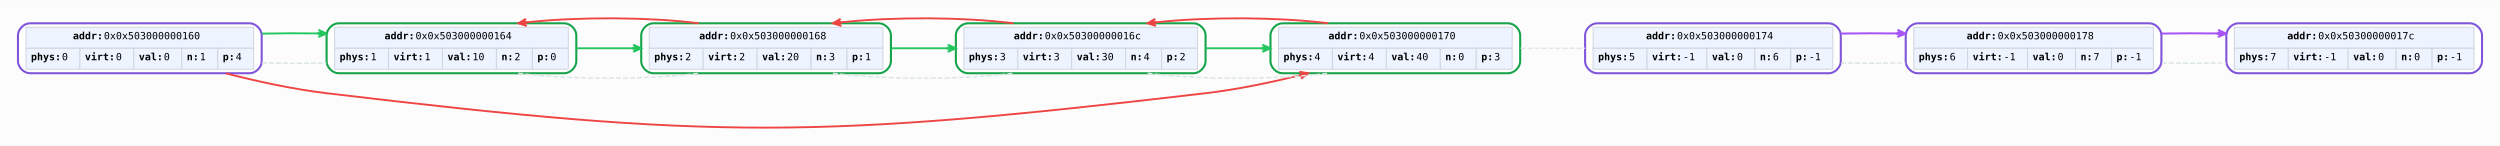
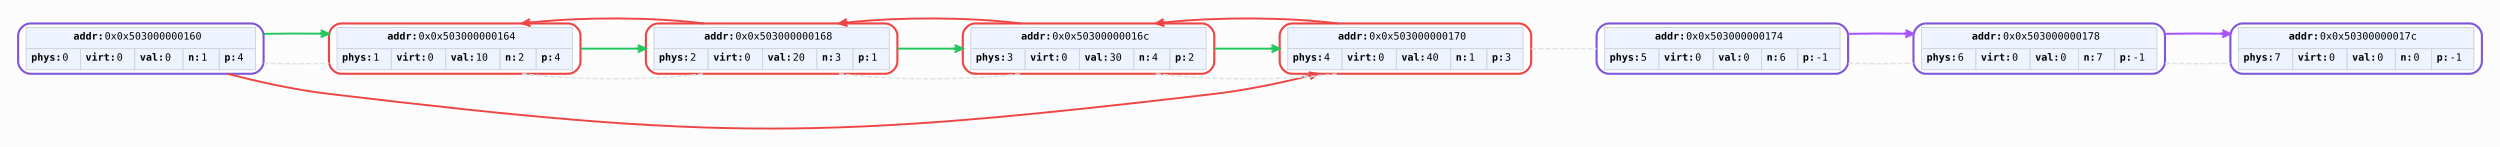
- <svg xmlns="http://www.w3.org/2000/svg" width="2503pt" height="146pt" viewBox="0.00 0.00 2503.00 145.64">
+ <svg xmlns="http://www.w3.org/2000/svg" width="2485pt" height="146pt" viewBox="0.00 0.00 2485.00 145.64">
  <g id="graph0" class="graph" transform="scale(1 1) rotate(0) translate(18 127.64)">
-     <polygon fill="#fcfcfd" stroke="transparent" points="-18,18 -18,-127.64 2485,-127.64 2485,18 -18,18" />
+     <polygon fill="#fcfcfd" stroke="transparent" points="-18,18 -18,-127.64 2467,-127.64 2467,18 -18,18" />
    <g id="node1" class="node">
      <path fill="#ffffff" stroke="#7f56d9" stroke-width="2.1" d="M232,-104.49C232,-104.49 12,-104.49 12,-104.49 6,-104.49 0,-98.49 0,-92.49 0,-92.49 0,-66.49 0,-66.49 0,-60.49 6,-54.49 12,-54.49 12,-54.49 232,-54.49 232,-54.49 238,-54.49 244,-60.49 244,-66.49 244,-66.49 244,-92.49 244,-92.49 244,-98.49 238,-104.49 232,-104.49" />
      <polygon fill="#eef4ff" stroke="transparent" points="8,-79.49 8,-100.49 236,-100.49 236,-79.49 8,-79.49" />
      <polygon fill="none" stroke="#d0d5dd" points="8,-79.49 8,-100.49 236,-100.49 236,-79.49 8,-79.49" />
      <text text-anchor="start" x="55" y="-88.49" font-family="monospace" font-weight="bold" font-size="10.00">addr:</text>
      <text text-anchor="start" x="86" y="-88.49" font-family="monospace" font-size="10.00"> 0x0x503000000160</text>
      <polygon fill="#eef4ff" stroke="transparent" points="8,-58.49 8,-79.49 62,-79.49 62,-58.49 8,-58.49" />
      <polygon fill="none" stroke="#d0d5dd" points="8,-58.49 8,-79.49 62,-79.49 62,-58.49 8,-58.49" />
      <text text-anchor="start" x="13" y="-67.49" font-family="monospace" font-weight="bold" font-size="10.00">phys:</text>
      <text text-anchor="start" x="44" y="-67.49" font-family="monospace" font-size="10.00"> 0</text>
      <polygon fill="#eef4ff" stroke="transparent" points="62,-58.49 62,-79.49 116,-79.49 116,-58.49 62,-58.49" />
      <polygon fill="none" stroke="#d0d5dd" points="62,-58.49 62,-79.49 116,-79.49 116,-58.49 62,-58.49" />
      <text text-anchor="start" x="67" y="-67.49" font-family="monospace" font-weight="bold" font-size="10.00">virt:</text>
      <text text-anchor="start" x="98" y="-67.49" font-family="monospace" font-size="10.00"> 0</text>
      <polygon fill="#eef4ff" stroke="transparent" points="116,-58.49 116,-79.49 164,-79.49 164,-58.49 116,-58.49" />
      <polygon fill="none" stroke="#d0d5dd" points="116,-58.49 116,-79.49 164,-79.49 164,-58.49 116,-58.49" />
      <text text-anchor="start" x="121" y="-67.49" font-family="monospace" font-weight="bold" font-size="10.00">val:</text>
      <text text-anchor="start" x="146" y="-67.49" font-family="monospace" font-size="10.00"> 0</text>
      <polygon fill="#eef4ff" stroke="transparent" points="164,-58.49 164,-79.49 200,-79.49 200,-58.49 164,-58.49" />
      <polygon fill="none" stroke="#d0d5dd" points="164,-58.49 164,-79.49 200,-79.49 200,-58.49 164,-58.49" />
      <text text-anchor="start" x="169" y="-67.49" font-family="monospace" font-weight="bold" font-size="10.00">n:</text>
      <text text-anchor="start" x="182" y="-67.49" font-family="monospace" font-size="10.00"> 1</text>
      <polygon fill="#eef4ff" stroke="transparent" points="200,-58.49 200,-79.49 236,-79.49 236,-58.49 200,-58.49" />
      <polygon fill="none" stroke="#d0d5dd" points="200,-58.49 200,-79.49 236,-79.49 236,-58.49 200,-58.49" />
      <text text-anchor="start" x="205" y="-67.49" font-family="monospace" font-weight="bold" font-size="10.00">p:</text>
      <text text-anchor="start" x="218" y="-67.49" font-family="monospace" font-size="10.00"> 4</text>
    </g>
    <g id="node2" class="node">
-       <path fill="#ffffff" stroke="#16a34a" stroke-width="2.1" d="M547,-104.49C547,-104.49 321,-104.49 321,-104.49 315,-104.49 309,-98.49 309,-92.49 309,-92.49 309,-66.49 309,-66.49 309,-60.49 315,-54.49 321,-54.49 321,-54.49 547,-54.49 547,-54.49 553,-54.49 559,-60.49 559,-66.49 559,-66.49 559,-92.49 559,-92.49 559,-98.49 553,-104.49 547,-104.49" />
+       <path fill="#ffffff" stroke="#ef4444" stroke-width="2.1" d="M547,-104.49C547,-104.49 321,-104.49 321,-104.49 315,-104.49 309,-98.49 309,-92.49 309,-92.49 309,-66.49 309,-66.49 309,-60.49 315,-54.49 321,-54.49 321,-54.49 547,-54.49 547,-54.49 553,-54.49 559,-60.49 559,-66.49 559,-66.49 559,-92.49 559,-92.49 559,-98.49 553,-104.49 547,-104.49" />
      <polygon fill="#eef4ff" stroke="transparent" points="317,-79.49 317,-100.49 551,-100.49 551,-79.49 317,-79.49" />
      <polygon fill="none" stroke="#d0d5dd" points="317,-79.49 317,-100.49 551,-100.49 551,-79.49 317,-79.49" />
      <text text-anchor="start" x="367" y="-88.49" font-family="monospace" font-weight="bold" font-size="10.00">addr:</text>
      <text text-anchor="start" x="398" y="-88.49" font-family="monospace" font-size="10.00"> 0x0x503000000164</text>
      <polygon fill="#eef4ff" stroke="transparent" points="317,-58.49 317,-79.49 371,-79.49 371,-58.49 317,-58.49" />
      <polygon fill="none" stroke="#d0d5dd" points="317,-58.49 317,-79.49 371,-79.49 371,-58.49 317,-58.49" />
      <text text-anchor="start" x="322" y="-67.49" font-family="monospace" font-weight="bold" font-size="10.00">phys:</text>
      <text text-anchor="start" x="353" y="-67.49" font-family="monospace" font-size="10.00"> 1</text>
      <polygon fill="#eef4ff" stroke="transparent" points="371,-58.49 371,-79.49 425,-79.49 425,-58.49 371,-58.49" />
      <polygon fill="none" stroke="#d0d5dd" points="371,-58.49 371,-79.49 425,-79.49 425,-58.49 371,-58.49" />
      <text text-anchor="start" x="376" y="-67.49" font-family="monospace" font-weight="bold" font-size="10.00">virt:</text>
-       <text text-anchor="start" x="407" y="-67.49" font-family="monospace" font-size="10.00"> 1</text>
+       <text text-anchor="start" x="407" y="-67.49" font-family="monospace" font-size="10.00"> 0</text>
      <polygon fill="#eef4ff" stroke="transparent" points="425,-58.49 425,-79.49 479,-79.49 479,-58.49 425,-58.49" />
      <polygon fill="none" stroke="#d0d5dd" points="425,-58.49 425,-79.49 479,-79.49 479,-58.49 425,-58.49" />
      <text text-anchor="start" x="430" y="-67.49" font-family="monospace" font-weight="bold" font-size="10.00">val:</text>
      <text text-anchor="start" x="455" y="-67.49" font-family="monospace" font-size="10.00"> 10</text>
      <polygon fill="#eef4ff" stroke="transparent" points="479,-58.49 479,-79.49 515,-79.49 515,-58.49 479,-58.49" />
      <polygon fill="none" stroke="#d0d5dd" points="479,-58.49 479,-79.49 515,-79.49 515,-58.49 479,-58.49" />
      <text text-anchor="start" x="484" y="-67.49" font-family="monospace" font-weight="bold" font-size="10.00">n:</text>
      <text text-anchor="start" x="497" y="-67.49" font-family="monospace" font-size="10.00"> 2</text>
      <polygon fill="#eef4ff" stroke="transparent" points="515,-58.49 515,-79.49 551,-79.49 551,-58.49 515,-58.49" />
      <polygon fill="none" stroke="#d0d5dd" points="515,-58.49 515,-79.49 551,-79.49 551,-58.49 515,-58.49" />
      <text text-anchor="start" x="520" y="-67.49" font-family="monospace" font-weight="bold" font-size="10.00">p:</text>
-       <text text-anchor="start" x="533" y="-67.49" font-family="monospace" font-size="10.00"> 0</text>
+       <text text-anchor="start" x="533" y="-67.49" font-family="monospace" font-size="10.00"> 4</text>
    </g>
    <g id="edge1" class="edge">
      <path fill="none" stroke="#dce6e3" stroke-width="1.5" stroke-dasharray="5,2" d="M244.19,-64.81C265.41,-64.4 287.53,-64.38 308.84,-64.76" />
    </g>
    <g id="edge8" class="edge">
      <path fill="none" stroke="#22c55e" stroke-width="1.9" d="M244.19,-94.17C262.76,-94.53 282.01,-94.59 300.81,-94.35" />
      <polygon fill="#22c55e" stroke="#22c55e" stroke-width="1.9" points="308.84,-94.22 300.89,-97.94 304.84,-94.73 300.84,-94.8 300.84,-94.35 300.83,-93.9 304.83,-93.83 300.78,-90.75 308.84,-94.22 308.84,-94.22" />
    </g>
    <g id="node5" class="node">
-       <path fill="#ffffff" stroke="#16a34a" stroke-width="2.1" d="M1492,-104.49C1492,-104.49 1266,-104.49 1266,-104.49 1260,-104.49 1254,-98.49 1254,-92.49 1254,-92.49 1254,-66.49 1254,-66.49 1254,-60.49 1260,-54.49 1266,-54.49 1266,-54.49 1492,-54.49 1492,-54.49 1498,-54.49 1504,-60.49 1504,-66.49 1504,-66.49 1504,-92.49 1504,-92.49 1504,-98.49 1498,-104.49 1492,-104.49" />
+       <path fill="#ffffff" stroke="#ef4444" stroke-width="2.1" d="M1492,-104.49C1492,-104.49 1266,-104.49 1266,-104.49 1260,-104.49 1254,-98.49 1254,-92.49 1254,-92.49 1254,-66.49 1254,-66.49 1254,-60.49 1260,-54.49 1266,-54.49 1266,-54.49 1492,-54.49 1492,-54.49 1498,-54.49 1504,-60.49 1504,-66.49 1504,-66.49 1504,-92.49 1504,-92.49 1504,-98.49 1498,-104.49 1492,-104.49" />
      <polygon fill="#eef4ff" stroke="transparent" points="1262,-79.49 1262,-100.49 1496,-100.49 1496,-79.49 1262,-79.49" />
      <polygon fill="none" stroke="#d0d5dd" points="1262,-79.49 1262,-100.49 1496,-100.49 1496,-79.49 1262,-79.49" />
      <text text-anchor="start" x="1312" y="-88.49" font-family="monospace" font-weight="bold" font-size="10.00">addr:</text>
      <text text-anchor="start" x="1343" y="-88.49" font-family="monospace" font-size="10.00"> 0x0x503000000170</text>
      <polygon fill="#eef4ff" stroke="transparent" points="1262,-58.49 1262,-79.49 1316,-79.49 1316,-58.49 1262,-58.49" />
      <polygon fill="none" stroke="#d0d5dd" points="1262,-58.49 1262,-79.49 1316,-79.49 1316,-58.49 1262,-58.49" />
      <text text-anchor="start" x="1267" y="-67.49" font-family="monospace" font-weight="bold" font-size="10.00">phys:</text>
      <text text-anchor="start" x="1298" y="-67.49" font-family="monospace" font-size="10.00"> 4</text>
      <polygon fill="#eef4ff" stroke="transparent" points="1316,-58.49 1316,-79.49 1370,-79.49 1370,-58.49 1316,-58.49" />
      <polygon fill="none" stroke="#d0d5dd" points="1316,-58.49 1316,-79.49 1370,-79.49 1370,-58.49 1316,-58.49" />
      <text text-anchor="start" x="1321" y="-67.49" font-family="monospace" font-weight="bold" font-size="10.00">virt:</text>
-       <text text-anchor="start" x="1352" y="-67.49" font-family="monospace" font-size="10.00"> 4</text>
+       <text text-anchor="start" x="1352" y="-67.49" font-family="monospace" font-size="10.00"> 0</text>
      <polygon fill="#eef4ff" stroke="transparent" points="1370,-58.49 1370,-79.49 1424,-79.49 1424,-58.49 1370,-58.49" />
      <polygon fill="none" stroke="#d0d5dd" points="1370,-58.49 1370,-79.49 1424,-79.49 1424,-58.49 1370,-58.49" />
      <text text-anchor="start" x="1375" y="-67.49" font-family="monospace" font-weight="bold" font-size="10.00">val:</text>
      <text text-anchor="start" x="1400" y="-67.49" font-family="monospace" font-size="10.00"> 40</text>
      <polygon fill="#eef4ff" stroke="transparent" points="1424,-58.49 1424,-79.49 1460,-79.49 1460,-58.49 1424,-58.49" />
      <polygon fill="none" stroke="#d0d5dd" points="1424,-58.49 1424,-79.49 1460,-79.49 1460,-58.49 1424,-58.49" />
      <text text-anchor="start" x="1429" y="-67.49" font-family="monospace" font-weight="bold" font-size="10.00">n:</text>
-       <text text-anchor="start" x="1442" y="-67.49" font-family="monospace" font-size="10.00"> 0</text>
+       <text text-anchor="start" x="1442" y="-67.49" font-family="monospace" font-size="10.00"> 1</text>
      <polygon fill="#eef4ff" stroke="transparent" points="1460,-58.49 1460,-79.49 1496,-79.49 1496,-58.49 1460,-58.49" />
      <polygon fill="none" stroke="#d0d5dd" points="1460,-58.49 1460,-79.49 1496,-79.49 1496,-58.49 1460,-58.49" />
      <text text-anchor="start" x="1465" y="-67.49" font-family="monospace" font-weight="bold" font-size="10.00">p:</text>
      <text text-anchor="start" x="1478" y="-67.49" font-family="monospace" font-size="10.00"> 3</text>
    </g>
    <g id="edge12" class="edge">
      <path fill="none" stroke="#ef4444" stroke-width="1.9" d="M207.88,-54.47C239.34,-46.38 275.52,-38.48 309,-34.49 697.36,11.82 800.56,11.11 1189,-34.49 1220.21,-38.16 1253.74,-45.11 1283.77,-52.48" />
      <polygon fill="#ef4444" stroke="#ef4444" stroke-width="1.9" points="1291.73,-54.47 1283.09,-56.02 1287.74,-53.94 1283.85,-52.97 1283.96,-52.53 1284.07,-52.09 1287.95,-53.06 1284.83,-49.04 1291.73,-54.47 1291.73,-54.47" />
    </g>
    <g id="node3" class="node">
-       <path fill="#ffffff" stroke="#16a34a" stroke-width="2.1" d="M862,-104.49C862,-104.49 636,-104.49 636,-104.49 630,-104.49 624,-98.49 624,-92.49 624,-92.49 624,-66.49 624,-66.49 624,-60.49 630,-54.49 636,-54.49 636,-54.49 862,-54.49 862,-54.49 868,-54.49 874,-60.49 874,-66.49 874,-66.49 874,-92.49 874,-92.49 874,-98.49 868,-104.49 862,-104.49" />
+       <path fill="#ffffff" stroke="#ef4444" stroke-width="2.1" d="M862,-104.49C862,-104.49 636,-104.49 636,-104.49 630,-104.49 624,-98.49 624,-92.49 624,-92.49 624,-66.49 624,-66.49 624,-60.49 630,-54.49 636,-54.49 636,-54.49 862,-54.49 862,-54.49 868,-54.49 874,-60.49 874,-66.49 874,-66.49 874,-92.49 874,-92.49 874,-98.49 868,-104.49 862,-104.49" />
      <polygon fill="#eef4ff" stroke="transparent" points="632,-79.49 632,-100.49 866,-100.49 866,-79.49 632,-79.49" />
      <polygon fill="none" stroke="#d0d5dd" points="632,-79.49 632,-100.49 866,-100.49 866,-79.49 632,-79.49" />
      <text text-anchor="start" x="682" y="-88.49" font-family="monospace" font-weight="bold" font-size="10.00">addr:</text>
      <text text-anchor="start" x="713" y="-88.49" font-family="monospace" font-size="10.00"> 0x0x503000000168</text>
      <polygon fill="#eef4ff" stroke="transparent" points="632,-58.49 632,-79.49 686,-79.49 686,-58.49 632,-58.49" />
      <polygon fill="none" stroke="#d0d5dd" points="632,-58.49 632,-79.49 686,-79.49 686,-58.49 632,-58.49" />
      <text text-anchor="start" x="637" y="-67.49" font-family="monospace" font-weight="bold" font-size="10.00">phys:</text>
      <text text-anchor="start" x="668" y="-67.49" font-family="monospace" font-size="10.00"> 2</text>
      <polygon fill="#eef4ff" stroke="transparent" points="686,-58.49 686,-79.49 740,-79.49 740,-58.49 686,-58.49" />
      <polygon fill="none" stroke="#d0d5dd" points="686,-58.49 686,-79.49 740,-79.49 740,-58.49 686,-58.49" />
      <text text-anchor="start" x="691" y="-67.49" font-family="monospace" font-weight="bold" font-size="10.00">virt:</text>
-       <text text-anchor="start" x="722" y="-67.49" font-family="monospace" font-size="10.00"> 2</text>
+       <text text-anchor="start" x="722" y="-67.49" font-family="monospace" font-size="10.00"> 0</text>
      <polygon fill="#eef4ff" stroke="transparent" points="740,-58.49 740,-79.49 794,-79.49 794,-58.49 740,-58.49" />
      <polygon fill="none" stroke="#d0d5dd" points="740,-58.49 740,-79.49 794,-79.49 794,-58.49 740,-58.49" />
      <text text-anchor="start" x="745" y="-67.49" font-family="monospace" font-weight="bold" font-size="10.00">val:</text>
      <text text-anchor="start" x="770" y="-67.49" font-family="monospace" font-size="10.00"> 20</text>
      <polygon fill="#eef4ff" stroke="transparent" points="794,-58.49 794,-79.49 830,-79.49 830,-58.49 794,-58.49" />
      <polygon fill="none" stroke="#d0d5dd" points="794,-58.49 794,-79.49 830,-79.49 830,-58.49 794,-58.49" />
      <text text-anchor="start" x="799" y="-67.49" font-family="monospace" font-weight="bold" font-size="10.00">n:</text>
      <text text-anchor="start" x="812" y="-67.49" font-family="monospace" font-size="10.00"> 3</text>
      <polygon fill="#eef4ff" stroke="transparent" points="830,-58.49 830,-79.49 866,-79.49 866,-58.49 830,-58.49" />
      <polygon fill="none" stroke="#d0d5dd" points="830,-58.49 830,-79.49 866,-79.49 866,-58.49 830,-58.49" />
      <text text-anchor="start" x="835" y="-67.49" font-family="monospace" font-weight="bold" font-size="10.00">p:</text>
      <text text-anchor="start" x="848" y="-67.49" font-family="monospace" font-size="10.00"> 1</text>
    </g>
    <g id="edge2" class="edge">
      <path fill="none" stroke="#dce6e3" stroke-width="1.5" stroke-dasharray="5,2" d="M501,-54.49C554.18,-47.83 628.6,-47.82 681.82,-54.47" />
    </g>
    <g id="edge9" class="edge">
      <path fill="none" stroke="#22c55e" stroke-width="1.9" d="M559.16,-79.49C577.82,-79.49 597.13,-79.49 615.96,-79.49" />
      <polygon fill="#22c55e" stroke="#22c55e" stroke-width="1.9" points="623.99,-79.49 615.99,-83.09 619.99,-79.94 615.99,-79.94 615.99,-79.49 615.99,-79.04 619.99,-79.04 615.99,-75.89 623.99,-79.49 623.99,-79.49" />
    </g>
    <g id="edge13" class="edge">
      <path fill="none" stroke="#ef4444" stroke-width="1.9" d="M681.82,-104.51C631.3,-110.82 561.68,-111.13 509.26,-105.45" />
      <polygon fill="#ef4444" stroke="#ef4444" stroke-width="1.9" points="501,-104.49 509.36,-101.84 505.02,-104.51 509,-104.97 508.94,-105.42 508.89,-105.87 504.92,-105.4 508.53,-108.99 501,-104.49 501,-104.49" />
    </g>
    <g id="node4" class="node">
-       <path fill="#ffffff" stroke="#16a34a" stroke-width="2.1" d="M1177,-104.49C1177,-104.49 951,-104.49 951,-104.49 945,-104.49 939,-98.49 939,-92.49 939,-92.49 939,-66.49 939,-66.49 939,-60.49 945,-54.49 951,-54.49 951,-54.49 1177,-54.49 1177,-54.49 1183,-54.49 1189,-60.49 1189,-66.49 1189,-66.49 1189,-92.49 1189,-92.49 1189,-98.49 1183,-104.49 1177,-104.49" />
+       <path fill="#ffffff" stroke="#ef4444" stroke-width="2.1" d="M1177,-104.49C1177,-104.49 951,-104.49 951,-104.49 945,-104.49 939,-98.49 939,-92.49 939,-92.49 939,-66.49 939,-66.49 939,-60.49 945,-54.49 951,-54.49 951,-54.49 1177,-54.49 1177,-54.49 1183,-54.49 1189,-60.49 1189,-66.49 1189,-66.49 1189,-92.49 1189,-92.49 1189,-98.49 1183,-104.49 1177,-104.49" />
      <polygon fill="#eef4ff" stroke="transparent" points="947,-79.49 947,-100.49 1181,-100.49 1181,-79.49 947,-79.49" />
      <polygon fill="none" stroke="#d0d5dd" points="947,-79.49 947,-100.49 1181,-100.49 1181,-79.49 947,-79.49" />
      <text text-anchor="start" x="997" y="-88.49" font-family="monospace" font-weight="bold" font-size="10.00">addr:</text>
      <text text-anchor="start" x="1028" y="-88.49" font-family="monospace" font-size="10.00"> 0x0x50300000016c</text>
      <polygon fill="#eef4ff" stroke="transparent" points="947,-58.49 947,-79.49 1001,-79.49 1001,-58.49 947,-58.49" />
      <polygon fill="none" stroke="#d0d5dd" points="947,-58.49 947,-79.49 1001,-79.49 1001,-58.49 947,-58.49" />
      <text text-anchor="start" x="952" y="-67.49" font-family="monospace" font-weight="bold" font-size="10.00">phys:</text>
      <text text-anchor="start" x="983" y="-67.49" font-family="monospace" font-size="10.00"> 3</text>
      <polygon fill="#eef4ff" stroke="transparent" points="1001,-58.49 1001,-79.49 1055,-79.49 1055,-58.49 1001,-58.49" />
      <polygon fill="none" stroke="#d0d5dd" points="1001,-58.49 1001,-79.49 1055,-79.49 1055,-58.49 1001,-58.49" />
      <text text-anchor="start" x="1006" y="-67.49" font-family="monospace" font-weight="bold" font-size="10.00">virt:</text>
-       <text text-anchor="start" x="1037" y="-67.49" font-family="monospace" font-size="10.00"> 3</text>
+       <text text-anchor="start" x="1037" y="-67.49" font-family="monospace" font-size="10.00"> 0</text>
      <polygon fill="#eef4ff" stroke="transparent" points="1055,-58.49 1055,-79.49 1109,-79.49 1109,-58.49 1055,-58.49" />
      <polygon fill="none" stroke="#d0d5dd" points="1055,-58.49 1055,-79.49 1109,-79.49 1109,-58.49 1055,-58.49" />
      <text text-anchor="start" x="1060" y="-67.49" font-family="monospace" font-weight="bold" font-size="10.00">val:</text>
      <text text-anchor="start" x="1085" y="-67.49" font-family="monospace" font-size="10.00"> 30</text>
      <polygon fill="#eef4ff" stroke="transparent" points="1109,-58.49 1109,-79.49 1145,-79.49 1145,-58.49 1109,-58.49" />
      <polygon fill="none" stroke="#d0d5dd" points="1109,-58.49 1109,-79.49 1145,-79.49 1145,-58.49 1109,-58.49" />
      <text text-anchor="start" x="1114" y="-67.49" font-family="monospace" font-weight="bold" font-size="10.00">n:</text>
      <text text-anchor="start" x="1127" y="-67.49" font-family="monospace" font-size="10.00"> 4</text>
      <polygon fill="#eef4ff" stroke="transparent" points="1145,-58.49 1145,-79.49 1181,-79.49 1181,-58.49 1145,-58.49" />
      <polygon fill="none" stroke="#d0d5dd" points="1145,-58.49 1145,-79.49 1181,-79.49 1181,-58.49 1145,-58.49" />
      <text text-anchor="start" x="1150" y="-67.49" font-family="monospace" font-weight="bold" font-size="10.00">p:</text>
      <text text-anchor="start" x="1163" y="-67.49" font-family="monospace" font-size="10.00"> 2</text>
    </g>
    <g id="edge3" class="edge">
      <path fill="none" stroke="#dce6e3" stroke-width="1.5" stroke-dasharray="5,2" d="M816,-54.49C869.18,-47.83 943.6,-47.82 996.82,-54.47" />
    </g>
    <g id="edge10" class="edge">
      <path fill="none" stroke="#22c55e" stroke-width="1.9" d="M874.16,-79.49C892.82,-79.49 912.13,-79.49 930.96,-79.49" />
      <polygon fill="#22c55e" stroke="#22c55e" stroke-width="1.9" points="938.99,-79.49 930.99,-83.09 934.99,-79.94 930.99,-79.94 930.99,-79.49 930.99,-79.04 934.99,-79.04 930.99,-75.89 938.99,-79.49 938.99,-79.49" />
    </g>
    <g id="edge14" class="edge">
      <path fill="none" stroke="#ef4444" stroke-width="1.9" d="M996.82,-104.51C946.3,-110.82 876.68,-111.13 824.26,-105.45" />
      <polygon fill="#ef4444" stroke="#ef4444" stroke-width="1.9" points="816,-104.49 824.36,-101.84 820.02,-104.51 824,-104.97 823.94,-105.42 823.89,-105.87 819.92,-105.4 823.53,-108.99 816,-104.49 816,-104.49" />
    </g>
    <g id="edge4" class="edge">
      <path fill="none" stroke="#dce6e3" stroke-width="1.5" stroke-dasharray="5,2" d="M1131,-54.49C1184.18,-47.83 1258.6,-47.82 1311.82,-54.47" />
    </g>
    <g id="edge11" class="edge">
      <path fill="none" stroke="#22c55e" stroke-width="1.9" d="M1189.16,-79.49C1207.82,-79.49 1227.13,-79.49 1245.96,-79.49" />
      <polygon fill="#22c55e" stroke="#22c55e" stroke-width="1.9" points="1253.99,-79.49 1245.99,-83.09 1249.99,-79.94 1245.99,-79.94 1245.99,-79.49 1245.99,-79.04 1249.99,-79.04 1245.99,-75.89 1253.99,-79.49 1253.99,-79.49" />
    </g>
    <g id="edge15" class="edge">
      <path fill="none" stroke="#ef4444" stroke-width="1.9" d="M1311.82,-104.51C1261.3,-110.82 1191.68,-111.13 1139.26,-105.45" />
      <polygon fill="#ef4444" stroke="#ef4444" stroke-width="1.9" points="1131,-104.49 1139.36,-101.84 1135.02,-104.51 1139,-104.97 1138.94,-105.42 1138.89,-105.87 1134.92,-105.4 1138.53,-108.99 1131,-104.49 1131,-104.49" />
    </g>
    <g id="node6" class="node">
-       <path fill="#ffffff" stroke="#7f56d9" stroke-width="2.1" d="M1813,-104.49C1813,-104.49 1581,-104.49 1581,-104.49 1575,-104.49 1569,-98.49 1569,-92.49 1569,-92.49 1569,-66.49 1569,-66.49 1569,-60.49 1575,-54.49 1581,-54.49 1581,-54.49 1813,-54.49 1813,-54.49 1819,-54.49 1825,-60.49 1825,-66.49 1825,-66.49 1825,-92.49 1825,-92.49 1825,-98.49 1819,-104.49 1813,-104.49" />
-       <polygon fill="#eef4ff" stroke="transparent" points="1577,-79.49 1577,-100.49 1817,-100.49 1817,-79.49 1577,-79.49" />
-       <polygon fill="none" stroke="#d0d5dd" points="1577,-79.49 1577,-100.49 1817,-100.49 1817,-79.49 1577,-79.49" />
-       <text text-anchor="start" x="1630" y="-88.49" font-family="monospace" font-weight="bold" font-size="10.00">addr:</text>
-       <text text-anchor="start" x="1661" y="-88.49" font-family="monospace" font-size="10.00"> 0x0x503000000174</text>
+       <path fill="#ffffff" stroke="#7f56d9" stroke-width="2.1" d="M1807,-104.49C1807,-104.49 1581,-104.49 1581,-104.49 1575,-104.49 1569,-98.49 1569,-92.49 1569,-92.49 1569,-66.49 1569,-66.49 1569,-60.49 1575,-54.49 1581,-54.49 1581,-54.49 1807,-54.49 1807,-54.49 1813,-54.49 1819,-60.49 1819,-66.49 1819,-66.49 1819,-92.49 1819,-92.49 1819,-98.49 1813,-104.49 1807,-104.49" />
+       <polygon fill="#eef4ff" stroke="transparent" points="1577,-79.49 1577,-100.49 1811,-100.49 1811,-79.49 1577,-79.49" />
+       <polygon fill="none" stroke="#d0d5dd" points="1577,-79.49 1577,-100.49 1811,-100.49 1811,-79.49 1577,-79.49" />
+       <text text-anchor="start" x="1627" y="-88.49" font-family="monospace" font-weight="bold" font-size="10.00">addr:</text>
+       <text text-anchor="start" x="1658" y="-88.49" font-family="monospace" font-size="10.00"> 0x0x503000000174</text>
      <polygon fill="#eef4ff" stroke="transparent" points="1577,-58.49 1577,-79.49 1631,-79.49 1631,-58.49 1577,-58.49" />
      <polygon fill="none" stroke="#d0d5dd" points="1577,-58.49 1577,-79.49 1631,-79.49 1631,-58.49 1577,-58.49" />
      <text text-anchor="start" x="1582" y="-67.49" font-family="monospace" font-weight="bold" font-size="10.00">phys:</text>
      <text text-anchor="start" x="1613" y="-67.49" font-family="monospace" font-size="10.00"> 5</text>
-       <polygon fill="#eef4ff" stroke="transparent" points="1631,-58.49 1631,-79.49 1691,-79.49 1691,-58.49 1631,-58.49" />
-       <polygon fill="none" stroke="#d0d5dd" points="1631,-58.49 1631,-79.49 1691,-79.49 1691,-58.49 1631,-58.49" />
+       <polygon fill="#eef4ff" stroke="transparent" points="1631,-58.49 1631,-79.49 1685,-79.49 1685,-58.49 1631,-58.49" />
+       <polygon fill="none" stroke="#d0d5dd" points="1631,-58.49 1631,-79.49 1685,-79.49 1685,-58.49 1631,-58.49" />
      <text text-anchor="start" x="1636" y="-67.49" font-family="monospace" font-weight="bold" font-size="10.00">virt:</text>
-       <text text-anchor="start" x="1667" y="-67.49" font-family="monospace" font-size="10.00"> -1</text>
-       <polygon fill="#eef4ff" stroke="transparent" points="1691,-58.49 1691,-79.49 1739,-79.49 1739,-58.49 1691,-58.49" />
-       <polygon fill="none" stroke="#d0d5dd" points="1691,-58.49 1691,-79.49 1739,-79.49 1739,-58.49 1691,-58.49" />
-       <text text-anchor="start" x="1696" y="-67.49" font-family="monospace" font-weight="bold" font-size="10.00">val:</text>
-       <text text-anchor="start" x="1721" y="-67.49" font-family="monospace" font-size="10.00"> 0</text>
-       <polygon fill="#eef4ff" stroke="transparent" points="1739,-58.49 1739,-79.49 1775,-79.49 1775,-58.49 1739,-58.49" />
-       <polygon fill="none" stroke="#d0d5dd" points="1739,-58.49 1739,-79.49 1775,-79.49 1775,-58.49 1739,-58.49" />
-       <text text-anchor="start" x="1744" y="-67.49" font-family="monospace" font-weight="bold" font-size="10.00">n:</text>
-       <text text-anchor="start" x="1757" y="-67.49" font-family="monospace" font-size="10.00"> 6</text>
-       <polygon fill="#eef4ff" stroke="transparent" points="1775,-58.49 1775,-79.49 1817,-79.49 1817,-58.49 1775,-58.49" />
-       <polygon fill="none" stroke="#d0d5dd" points="1775,-58.49 1775,-79.49 1817,-79.49 1817,-58.49 1775,-58.49" />
-       <text text-anchor="start" x="1780" y="-67.49" font-family="monospace" font-weight="bold" font-size="10.00">p:</text>
-       <text text-anchor="start" x="1793" y="-67.49" font-family="monospace" font-size="10.00"> -1</text>
+       <text text-anchor="start" x="1667" y="-67.49" font-family="monospace" font-size="10.00"> 0</text>
+       <polygon fill="#eef4ff" stroke="transparent" points="1685,-58.49 1685,-79.49 1733,-79.49 1733,-58.49 1685,-58.49" />
+       <polygon fill="none" stroke="#d0d5dd" points="1685,-58.49 1685,-79.49 1733,-79.49 1733,-58.49 1685,-58.49" />
+       <text text-anchor="start" x="1690" y="-67.49" font-family="monospace" font-weight="bold" font-size="10.00">val:</text>
+       <text text-anchor="start" x="1715" y="-67.49" font-family="monospace" font-size="10.00"> 0</text>
+       <polygon fill="#eef4ff" stroke="transparent" points="1733,-58.49 1733,-79.49 1769,-79.49 1769,-58.49 1733,-58.49" />
+       <polygon fill="none" stroke="#d0d5dd" points="1733,-58.49 1733,-79.49 1769,-79.49 1769,-58.49 1733,-58.49" />
+       <text text-anchor="start" x="1738" y="-67.49" font-family="monospace" font-weight="bold" font-size="10.00">n:</text>
+       <text text-anchor="start" x="1751" y="-67.49" font-family="monospace" font-size="10.00"> 6</text>
+       <polygon fill="#eef4ff" stroke="transparent" points="1769,-58.49 1769,-79.49 1811,-79.49 1811,-58.49 1769,-58.49" />
+       <polygon fill="none" stroke="#d0d5dd" points="1769,-58.49 1769,-79.49 1811,-79.49 1811,-58.49 1769,-58.49" />
+       <text text-anchor="start" x="1774" y="-67.49" font-family="monospace" font-weight="bold" font-size="10.00">p:</text>
+       <text text-anchor="start" x="1787" y="-67.49" font-family="monospace" font-size="10.00"> -1</text>
    </g>
    <g id="edge5" class="edge">
-       <path fill="none" stroke="#dce6e3" stroke-width="1.5" stroke-dasharray="5,2" d="M1504.44,-79.49C1525.6,-79.49 1547.59,-79.49 1568.82,-79.49" />
+       <path fill="none" stroke="#dce6e3" stroke-width="1.5" stroke-dasharray="5,2" d="M1504.16,-79.49C1525.49,-79.49 1547.66,-79.49 1568.99,-79.49" />
    </g>
    <g id="node7" class="node">
-       <path fill="#ffffff" stroke="#7f56d9" stroke-width="2.1" d="M2134,-104.49C2134,-104.49 1902,-104.49 1902,-104.49 1896,-104.49 1890,-98.49 1890,-92.49 1890,-92.49 1890,-66.49 1890,-66.49 1890,-60.49 1896,-54.49 1902,-54.49 1902,-54.49 2134,-54.49 2134,-54.49 2140,-54.49 2146,-60.49 2146,-66.49 2146,-66.49 2146,-92.49 2146,-92.49 2146,-98.49 2140,-104.49 2134,-104.49" />
-       <polygon fill="#eef4ff" stroke="transparent" points="1898,-79.49 1898,-100.49 2138,-100.49 2138,-79.49 1898,-79.49" />
-       <polygon fill="none" stroke="#d0d5dd" points="1898,-79.49 1898,-100.49 2138,-100.49 2138,-79.49 1898,-79.49" />
-       <text text-anchor="start" x="1951" y="-88.49" font-family="monospace" font-weight="bold" font-size="10.00">addr:</text>
-       <text text-anchor="start" x="1982" y="-88.49" font-family="monospace" font-size="10.00"> 0x0x503000000178</text>
-       <polygon fill="#eef4ff" stroke="transparent" points="1898,-58.49 1898,-79.49 1952,-79.49 1952,-58.49 1898,-58.49" />
-       <polygon fill="none" stroke="#d0d5dd" points="1898,-58.49 1898,-79.49 1952,-79.49 1952,-58.49 1898,-58.49" />
-       <text text-anchor="start" x="1903" y="-67.49" font-family="monospace" font-weight="bold" font-size="10.00">phys:</text>
-       <text text-anchor="start" x="1934" y="-67.49" font-family="monospace" font-size="10.00"> 6</text>
-       <polygon fill="#eef4ff" stroke="transparent" points="1952,-58.49 1952,-79.49 2012,-79.49 2012,-58.49 1952,-58.49" />
-       <polygon fill="none" stroke="#d0d5dd" points="1952,-58.49 1952,-79.49 2012,-79.49 2012,-58.49 1952,-58.49" />
-       <text text-anchor="start" x="1957" y="-67.49" font-family="monospace" font-weight="bold" font-size="10.00">virt:</text>
-       <text text-anchor="start" x="1988" y="-67.49" font-family="monospace" font-size="10.00"> -1</text>
-       <polygon fill="#eef4ff" stroke="transparent" points="2012,-58.49 2012,-79.49 2060,-79.49 2060,-58.49 2012,-58.49" />
-       <polygon fill="none" stroke="#d0d5dd" points="2012,-58.49 2012,-79.49 2060,-79.49 2060,-58.49 2012,-58.49" />
-       <text text-anchor="start" x="2017" y="-67.49" font-family="monospace" font-weight="bold" font-size="10.00">val:</text>
-       <text text-anchor="start" x="2042" y="-67.49" font-family="monospace" font-size="10.00"> 0</text>
-       <polygon fill="#eef4ff" stroke="transparent" points="2060,-58.49 2060,-79.49 2096,-79.49 2096,-58.49 2060,-58.49" />
-       <polygon fill="none" stroke="#d0d5dd" points="2060,-58.49 2060,-79.49 2096,-79.49 2096,-58.49 2060,-58.49" />
-       <text text-anchor="start" x="2065" y="-67.49" font-family="monospace" font-weight="bold" font-size="10.00">n:</text>
-       <text text-anchor="start" x="2078" y="-67.49" font-family="monospace" font-size="10.00"> 7</text>
-       <polygon fill="#eef4ff" stroke="transparent" points="2096,-58.49 2096,-79.49 2138,-79.49 2138,-58.49 2096,-58.49" />
-       <polygon fill="none" stroke="#d0d5dd" points="2096,-58.49 2096,-79.49 2138,-79.49 2138,-58.49 2096,-58.49" />
-       <text text-anchor="start" x="2101" y="-67.49" font-family="monospace" font-weight="bold" font-size="10.00">p:</text>
-       <text text-anchor="start" x="2114" y="-67.49" font-family="monospace" font-size="10.00"> -1</text>
+       <path fill="#ffffff" stroke="#7f56d9" stroke-width="2.1" d="M2122,-104.49C2122,-104.49 1896,-104.49 1896,-104.49 1890,-104.49 1884,-98.49 1884,-92.49 1884,-92.49 1884,-66.49 1884,-66.49 1884,-60.49 1890,-54.49 1896,-54.49 1896,-54.49 2122,-54.49 2122,-54.49 2128,-54.49 2134,-60.49 2134,-66.49 2134,-66.49 2134,-92.49 2134,-92.49 2134,-98.49 2128,-104.49 2122,-104.49" />
+       <polygon fill="#eef4ff" stroke="transparent" points="1892,-79.49 1892,-100.49 2126,-100.49 2126,-79.49 1892,-79.49" />
+       <polygon fill="none" stroke="#d0d5dd" points="1892,-79.49 1892,-100.49 2126,-100.49 2126,-79.49 1892,-79.49" />
+       <text text-anchor="start" x="1942" y="-88.49" font-family="monospace" font-weight="bold" font-size="10.00">addr:</text>
+       <text text-anchor="start" x="1973" y="-88.49" font-family="monospace" font-size="10.00"> 0x0x503000000178</text>
+       <polygon fill="#eef4ff" stroke="transparent" points="1892,-58.49 1892,-79.49 1946,-79.49 1946,-58.49 1892,-58.49" />
+       <polygon fill="none" stroke="#d0d5dd" points="1892,-58.49 1892,-79.49 1946,-79.49 1946,-58.49 1892,-58.49" />
+       <text text-anchor="start" x="1897" y="-67.49" font-family="monospace" font-weight="bold" font-size="10.00">phys:</text>
+       <text text-anchor="start" x="1928" y="-67.49" font-family="monospace" font-size="10.00"> 6</text>
+       <polygon fill="#eef4ff" stroke="transparent" points="1946,-58.49 1946,-79.49 2000,-79.49 2000,-58.49 1946,-58.49" />
+       <polygon fill="none" stroke="#d0d5dd" points="1946,-58.49 1946,-79.49 2000,-79.49 2000,-58.49 1946,-58.49" />
+       <text text-anchor="start" x="1951" y="-67.49" font-family="monospace" font-weight="bold" font-size="10.00">virt:</text>
+       <text text-anchor="start" x="1982" y="-67.49" font-family="monospace" font-size="10.00"> 0</text>
+       <polygon fill="#eef4ff" stroke="transparent" points="2000,-58.49 2000,-79.49 2048,-79.49 2048,-58.49 2000,-58.49" />
+       <polygon fill="none" stroke="#d0d5dd" points="2000,-58.49 2000,-79.49 2048,-79.49 2048,-58.49 2000,-58.49" />
+       <text text-anchor="start" x="2005" y="-67.49" font-family="monospace" font-weight="bold" font-size="10.00">val:</text>
+       <text text-anchor="start" x="2030" y="-67.49" font-family="monospace" font-size="10.00"> 0</text>
+       <polygon fill="#eef4ff" stroke="transparent" points="2048,-58.49 2048,-79.49 2084,-79.49 2084,-58.49 2048,-58.49" />
+       <polygon fill="none" stroke="#d0d5dd" points="2048,-58.49 2048,-79.49 2084,-79.49 2084,-58.49 2048,-58.49" />
+       <text text-anchor="start" x="2053" y="-67.49" font-family="monospace" font-weight="bold" font-size="10.00">n:</text>
+       <text text-anchor="start" x="2066" y="-67.49" font-family="monospace" font-size="10.00"> 7</text>
+       <polygon fill="#eef4ff" stroke="transparent" points="2084,-58.49 2084,-79.49 2126,-79.49 2126,-58.49 2084,-58.49" />
+       <polygon fill="none" stroke="#d0d5dd" points="2084,-58.49 2084,-79.49 2126,-79.49 2126,-58.49 2084,-58.49" />
+       <text text-anchor="start" x="2089" y="-67.49" font-family="monospace" font-weight="bold" font-size="10.00">p:</text>
+       <text text-anchor="start" x="2102" y="-67.49" font-family="monospace" font-size="10.00"> -1</text>
    </g>
    <g id="edge6" class="edge">
-       <path fill="none" stroke="#dce6e3" stroke-width="1.5" stroke-dasharray="5,2" d="M1825.45,-64.76C1846.62,-64.4 1868.58,-64.4 1889.75,-64.77" />
+       <path fill="none" stroke="#dce6e3" stroke-width="1.5" stroke-dasharray="5,2" d="M1819.16,-64.78C1840.49,-64.39 1862.66,-64.39 1883.99,-64.78" />
    </g>
    <g id="edge16" class="edge">
-       <path fill="none" stroke="#a855f7" stroke-width="2" d="M1825.45,-94.22C1843.9,-94.54 1862.93,-94.58 1881.53,-94.34" />
-       <polygon fill="#a855f7" stroke="#a855f7" stroke-width="2" points="1889.75,-94.21 1881.81,-97.93 1885.76,-94.78 1881.76,-94.84 1881.75,-94.34 1881.74,-93.84 1885.74,-93.78 1881.7,-90.74 1889.75,-94.21 1889.75,-94.21" />
+       <path fill="none" stroke="#a855f7" stroke-width="2" d="M1819.16,-94.2C1837.82,-94.54 1857.13,-94.58 1875.96,-94.33" />
+       <polygon fill="#a855f7" stroke="#a855f7" stroke-width="2" points="1883.99,-94.2 1876.05,-97.93 1880,-94.76 1876,-94.83 1876,-94.33 1875.99,-93.83 1879.99,-93.76 1875.94,-90.73 1883.99,-94.2 1883.99,-94.2" />
    </g>
    <g id="node8" class="node">
-       <path fill="#ffffff" stroke="#7f56d9" stroke-width="2.1" d="M2455,-104.49C2455,-104.49 2223,-104.49 2223,-104.49 2217,-104.49 2211,-98.49 2211,-92.49 2211,-92.49 2211,-66.49 2211,-66.49 2211,-60.49 2217,-54.49 2223,-54.49 2223,-54.49 2455,-54.49 2455,-54.49 2461,-54.49 2467,-60.49 2467,-66.49 2467,-66.49 2467,-92.49 2467,-92.49 2467,-98.49 2461,-104.49 2455,-104.49" />
-       <polygon fill="#eef4ff" stroke="transparent" points="2219,-79.49 2219,-100.49 2459,-100.49 2459,-79.49 2219,-79.49" />
-       <polygon fill="none" stroke="#d0d5dd" points="2219,-79.49 2219,-100.49 2459,-100.49 2459,-79.49 2219,-79.49" />
-       <text text-anchor="start" x="2272" y="-88.49" font-family="monospace" font-weight="bold" font-size="10.00">addr:</text>
-       <text text-anchor="start" x="2303" y="-88.49" font-family="monospace" font-size="10.00"> 0x0x50300000017c</text>
-       <polygon fill="#eef4ff" stroke="transparent" points="2219,-58.49 2219,-79.49 2273,-79.49 2273,-58.49 2219,-58.49" />
-       <polygon fill="none" stroke="#d0d5dd" points="2219,-58.49 2219,-79.49 2273,-79.49 2273,-58.49 2219,-58.49" />
-       <text text-anchor="start" x="2224" y="-67.49" font-family="monospace" font-weight="bold" font-size="10.00">phys:</text>
-       <text text-anchor="start" x="2255" y="-67.49" font-family="monospace" font-size="10.00"> 7</text>
-       <polygon fill="#eef4ff" stroke="transparent" points="2273,-58.49 2273,-79.49 2333,-79.49 2333,-58.49 2273,-58.49" />
-       <polygon fill="none" stroke="#d0d5dd" points="2273,-58.49 2273,-79.49 2333,-79.49 2333,-58.49 2273,-58.49" />
-       <text text-anchor="start" x="2278" y="-67.49" font-family="monospace" font-weight="bold" font-size="10.00">virt:</text>
-       <text text-anchor="start" x="2309" y="-67.49" font-family="monospace" font-size="10.00"> -1</text>
-       <polygon fill="#eef4ff" stroke="transparent" points="2333,-58.49 2333,-79.49 2381,-79.49 2381,-58.49 2333,-58.49" />
-       <polygon fill="none" stroke="#d0d5dd" points="2333,-58.49 2333,-79.49 2381,-79.49 2381,-58.49 2333,-58.49" />
-       <text text-anchor="start" x="2338" y="-67.49" font-family="monospace" font-weight="bold" font-size="10.00">val:</text>
-       <text text-anchor="start" x="2363" y="-67.49" font-family="monospace" font-size="10.00"> 0</text>
-       <polygon fill="#eef4ff" stroke="transparent" points="2381,-58.49 2381,-79.49 2417,-79.49 2417,-58.49 2381,-58.49" />
-       <polygon fill="none" stroke="#d0d5dd" points="2381,-58.49 2381,-79.49 2417,-79.49 2417,-58.49 2381,-58.49" />
-       <text text-anchor="start" x="2386" y="-67.49" font-family="monospace" font-weight="bold" font-size="10.00">n:</text>
-       <text text-anchor="start" x="2399" y="-67.49" font-family="monospace" font-size="10.00"> 0</text>
-       <polygon fill="#eef4ff" stroke="transparent" points="2417,-58.49 2417,-79.49 2459,-79.49 2459,-58.49 2417,-58.49" />
-       <polygon fill="none" stroke="#d0d5dd" points="2417,-58.49 2417,-79.49 2459,-79.49 2459,-58.49 2417,-58.49" />
-       <text text-anchor="start" x="2422" y="-67.49" font-family="monospace" font-weight="bold" font-size="10.00">p:</text>
-       <text text-anchor="start" x="2435" y="-67.49" font-family="monospace" font-size="10.00"> -1</text>
+       <path fill="#ffffff" stroke="#7f56d9" stroke-width="2.1" d="M2437,-104.49C2437,-104.49 2211,-104.49 2211,-104.49 2205,-104.49 2199,-98.49 2199,-92.49 2199,-92.49 2199,-66.49 2199,-66.49 2199,-60.49 2205,-54.49 2211,-54.49 2211,-54.49 2437,-54.49 2437,-54.49 2443,-54.49 2449,-60.49 2449,-66.49 2449,-66.49 2449,-92.49 2449,-92.49 2449,-98.49 2443,-104.49 2437,-104.49" />
+       <polygon fill="#eef4ff" stroke="transparent" points="2207,-79.49 2207,-100.49 2441,-100.49 2441,-79.49 2207,-79.49" />
+       <polygon fill="none" stroke="#d0d5dd" points="2207,-79.49 2207,-100.49 2441,-100.49 2441,-79.49 2207,-79.49" />
+       <text text-anchor="start" x="2257" y="-88.49" font-family="monospace" font-weight="bold" font-size="10.00">addr:</text>
+       <text text-anchor="start" x="2288" y="-88.49" font-family="monospace" font-size="10.00"> 0x0x50300000017c</text>
+       <polygon fill="#eef4ff" stroke="transparent" points="2207,-58.49 2207,-79.49 2261,-79.49 2261,-58.49 2207,-58.49" />
+       <polygon fill="none" stroke="#d0d5dd" points="2207,-58.49 2207,-79.49 2261,-79.49 2261,-58.49 2207,-58.49" />
+       <text text-anchor="start" x="2212" y="-67.49" font-family="monospace" font-weight="bold" font-size="10.00">phys:</text>
+       <text text-anchor="start" x="2243" y="-67.49" font-family="monospace" font-size="10.00"> 7</text>
+       <polygon fill="#eef4ff" stroke="transparent" points="2261,-58.49 2261,-79.49 2315,-79.49 2315,-58.49 2261,-58.49" />
+       <polygon fill="none" stroke="#d0d5dd" points="2261,-58.49 2261,-79.49 2315,-79.49 2315,-58.49 2261,-58.49" />
+       <text text-anchor="start" x="2266" y="-67.49" font-family="monospace" font-weight="bold" font-size="10.00">virt:</text>
+       <text text-anchor="start" x="2297" y="-67.49" font-family="monospace" font-size="10.00"> 0</text>
+       <polygon fill="#eef4ff" stroke="transparent" points="2315,-58.49 2315,-79.49 2363,-79.49 2363,-58.49 2315,-58.49" />
+       <polygon fill="none" stroke="#d0d5dd" points="2315,-58.49 2315,-79.49 2363,-79.49 2363,-58.49 2315,-58.49" />
+       <text text-anchor="start" x="2320" y="-67.49" font-family="monospace" font-weight="bold" font-size="10.00">val:</text>
+       <text text-anchor="start" x="2345" y="-67.49" font-family="monospace" font-size="10.00"> 0</text>
+       <polygon fill="#eef4ff" stroke="transparent" points="2363,-58.49 2363,-79.49 2399,-79.49 2399,-58.49 2363,-58.49" />
+       <polygon fill="none" stroke="#d0d5dd" points="2363,-58.49 2363,-79.49 2399,-79.49 2399,-58.49 2363,-58.49" />
+       <text text-anchor="start" x="2368" y="-67.49" font-family="monospace" font-weight="bold" font-size="10.00">n:</text>
+       <text text-anchor="start" x="2381" y="-67.49" font-family="monospace" font-size="10.00"> 0</text>
+       <polygon fill="#eef4ff" stroke="transparent" points="2399,-58.49 2399,-79.49 2441,-79.49 2441,-58.49 2399,-58.49" />
+       <polygon fill="none" stroke="#d0d5dd" points="2399,-58.49 2399,-79.49 2441,-79.49 2441,-58.49 2399,-58.49" />
+       <text text-anchor="start" x="2404" y="-67.49" font-family="monospace" font-weight="bold" font-size="10.00">p:</text>
+       <text text-anchor="start" x="2417" y="-67.49" font-family="monospace" font-size="10.00"> -1</text>
    </g>
    <g id="edge7" class="edge">
-       <path fill="none" stroke="#dce6e3" stroke-width="1.5" stroke-dasharray="5,2" d="M2146.45,-64.76C2167.62,-64.4 2189.58,-64.4 2210.75,-64.77" />
+       <path fill="none" stroke="#dce6e3" stroke-width="1.5" stroke-dasharray="5,2" d="M2134.16,-64.78C2155.49,-64.39 2177.66,-64.39 2198.99,-64.78" />
    </g>
    <g id="edge17" class="edge">
-       <path fill="none" stroke="#a855f7" stroke-width="2" d="M2146.45,-94.22C2164.9,-94.54 2183.93,-94.58 2202.53,-94.34" />
-       <polygon fill="#a855f7" stroke="#a855f7" stroke-width="2" points="2210.75,-94.21 2202.81,-97.93 2206.76,-94.78 2202.76,-94.84 2202.75,-94.34 2202.74,-93.84 2206.74,-93.78 2202.7,-90.74 2210.75,-94.21 2210.75,-94.21" />
+       <path fill="none" stroke="#a855f7" stroke-width="2" d="M2134.16,-94.2C2152.82,-94.54 2172.13,-94.58 2190.96,-94.33" />
+       <polygon fill="#a855f7" stroke="#a855f7" stroke-width="2" points="2198.99,-94.2 2191.05,-97.93 2195,-94.76 2191,-94.83 2191,-94.33 2190.99,-93.83 2194.99,-93.76 2190.94,-90.73 2198.99,-94.2 2198.99,-94.2" />
    </g>
  </g>
</svg>
